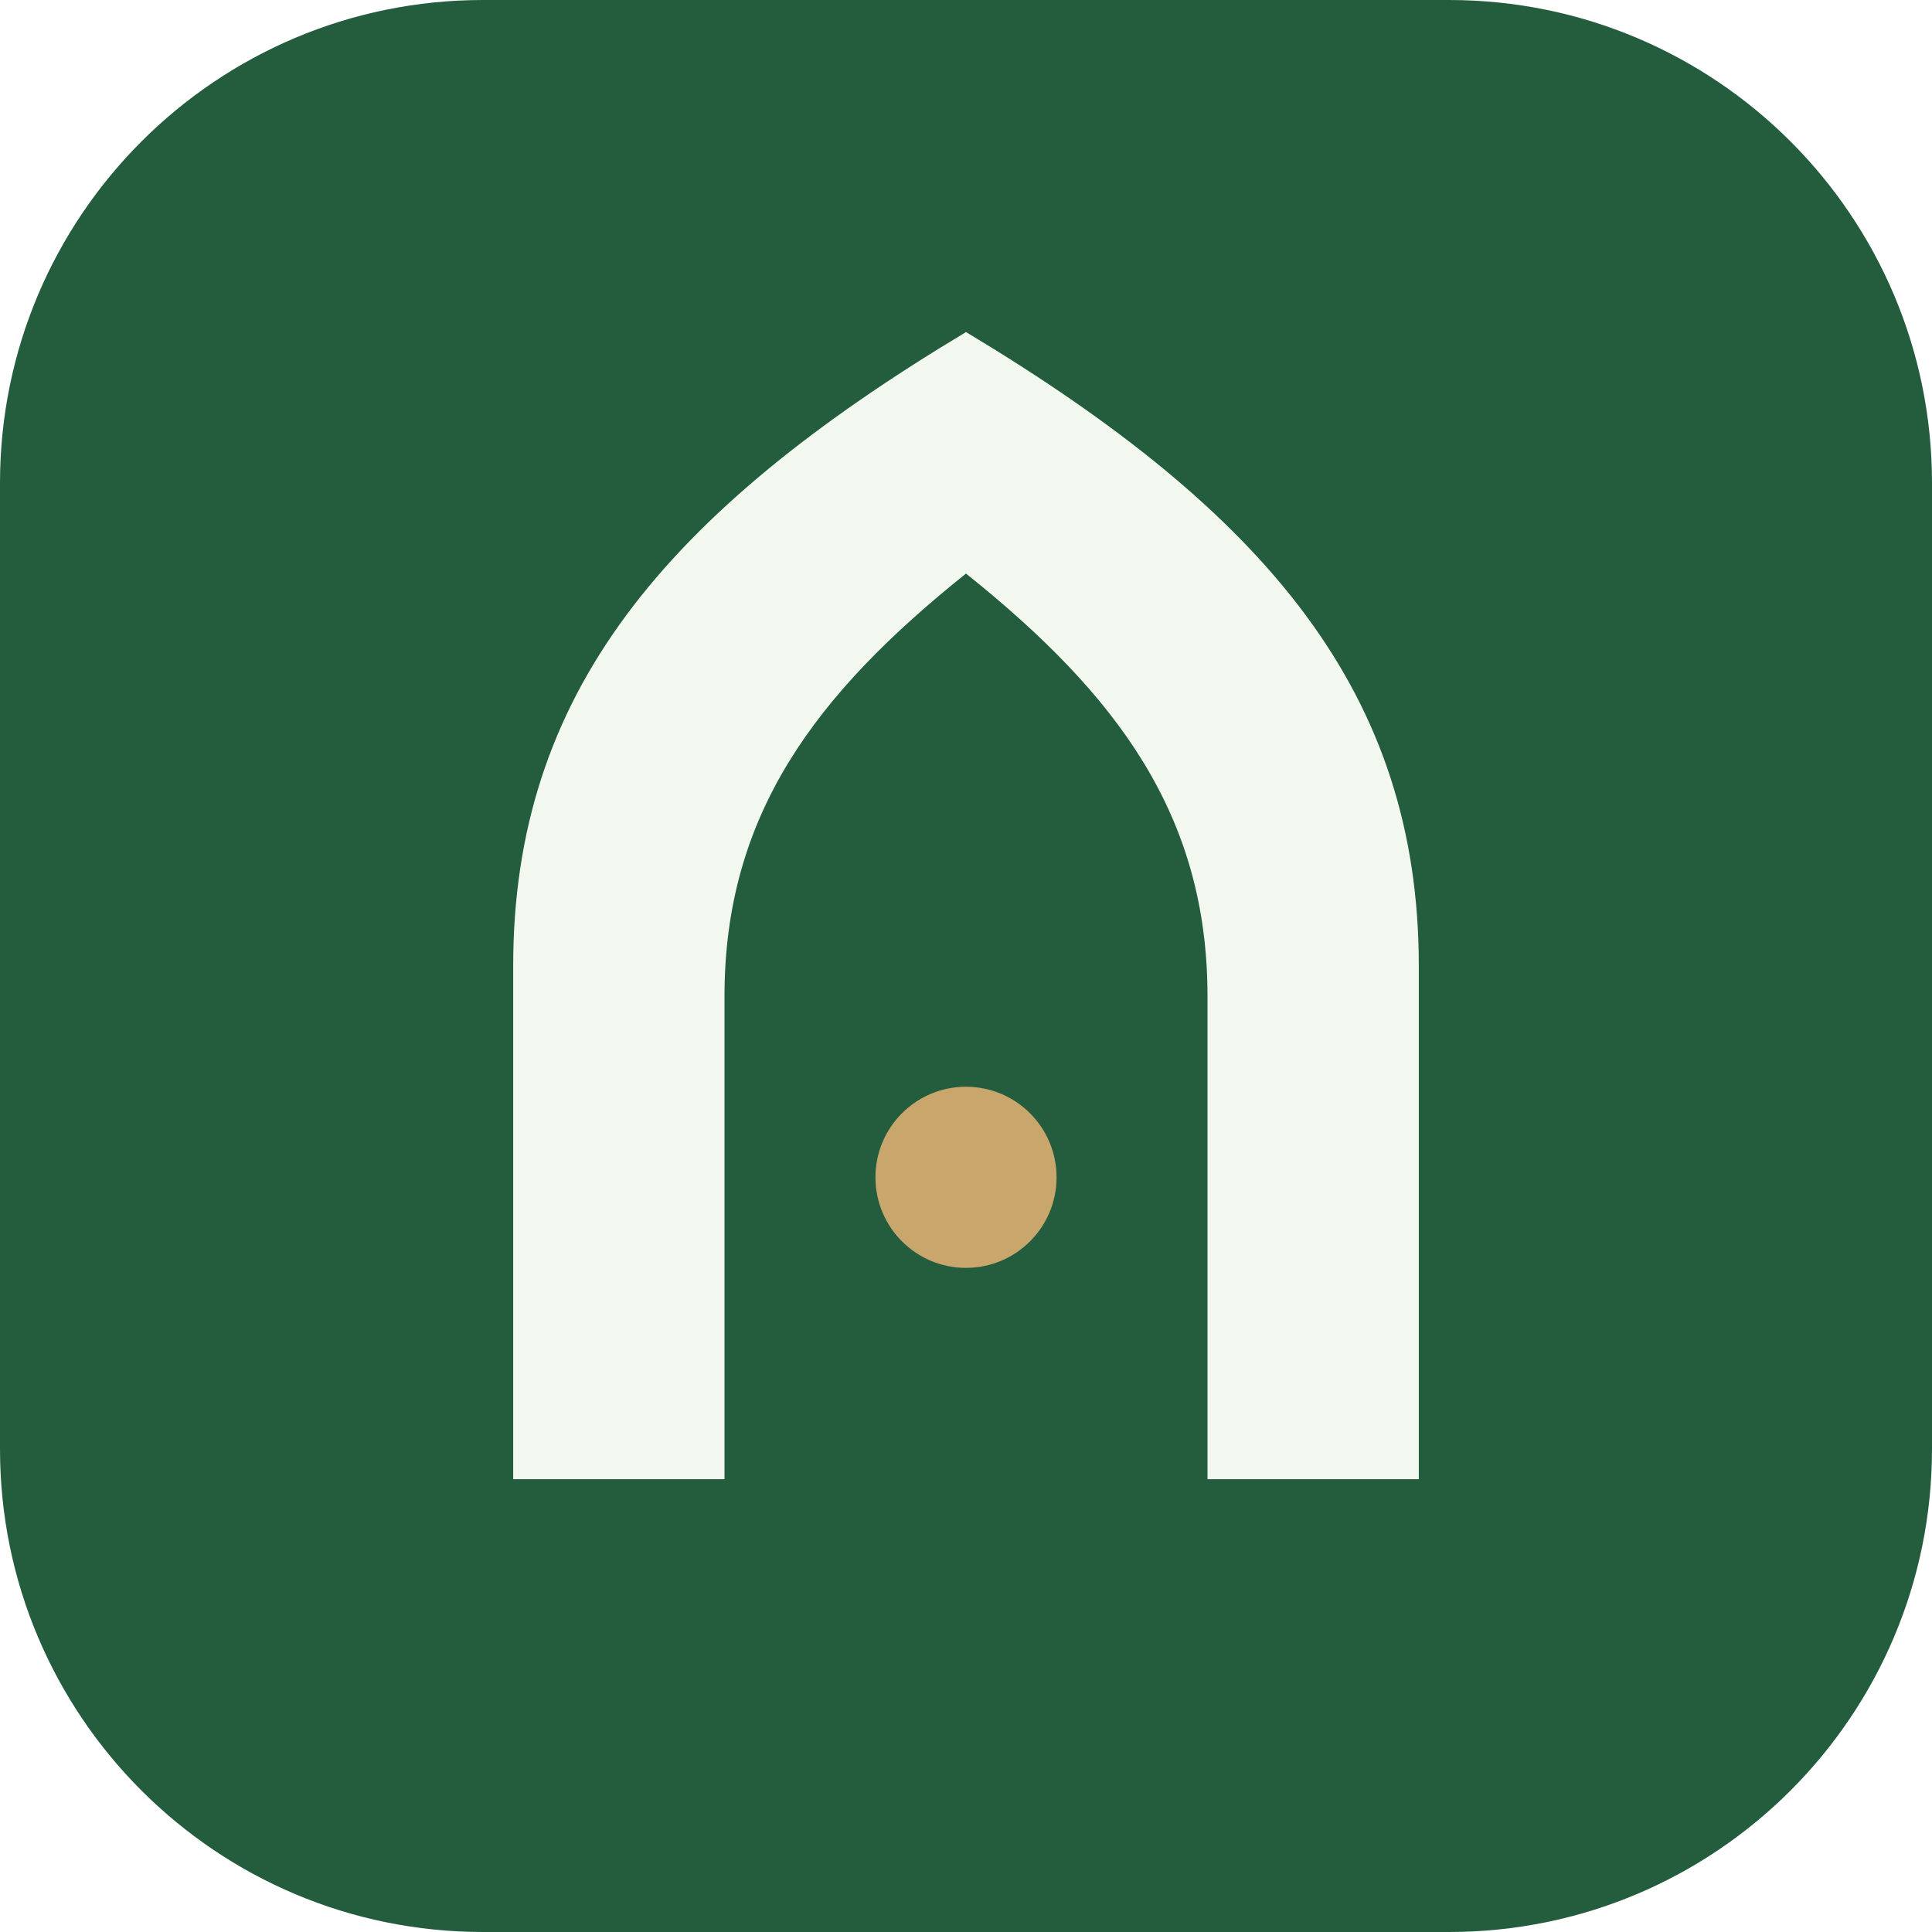
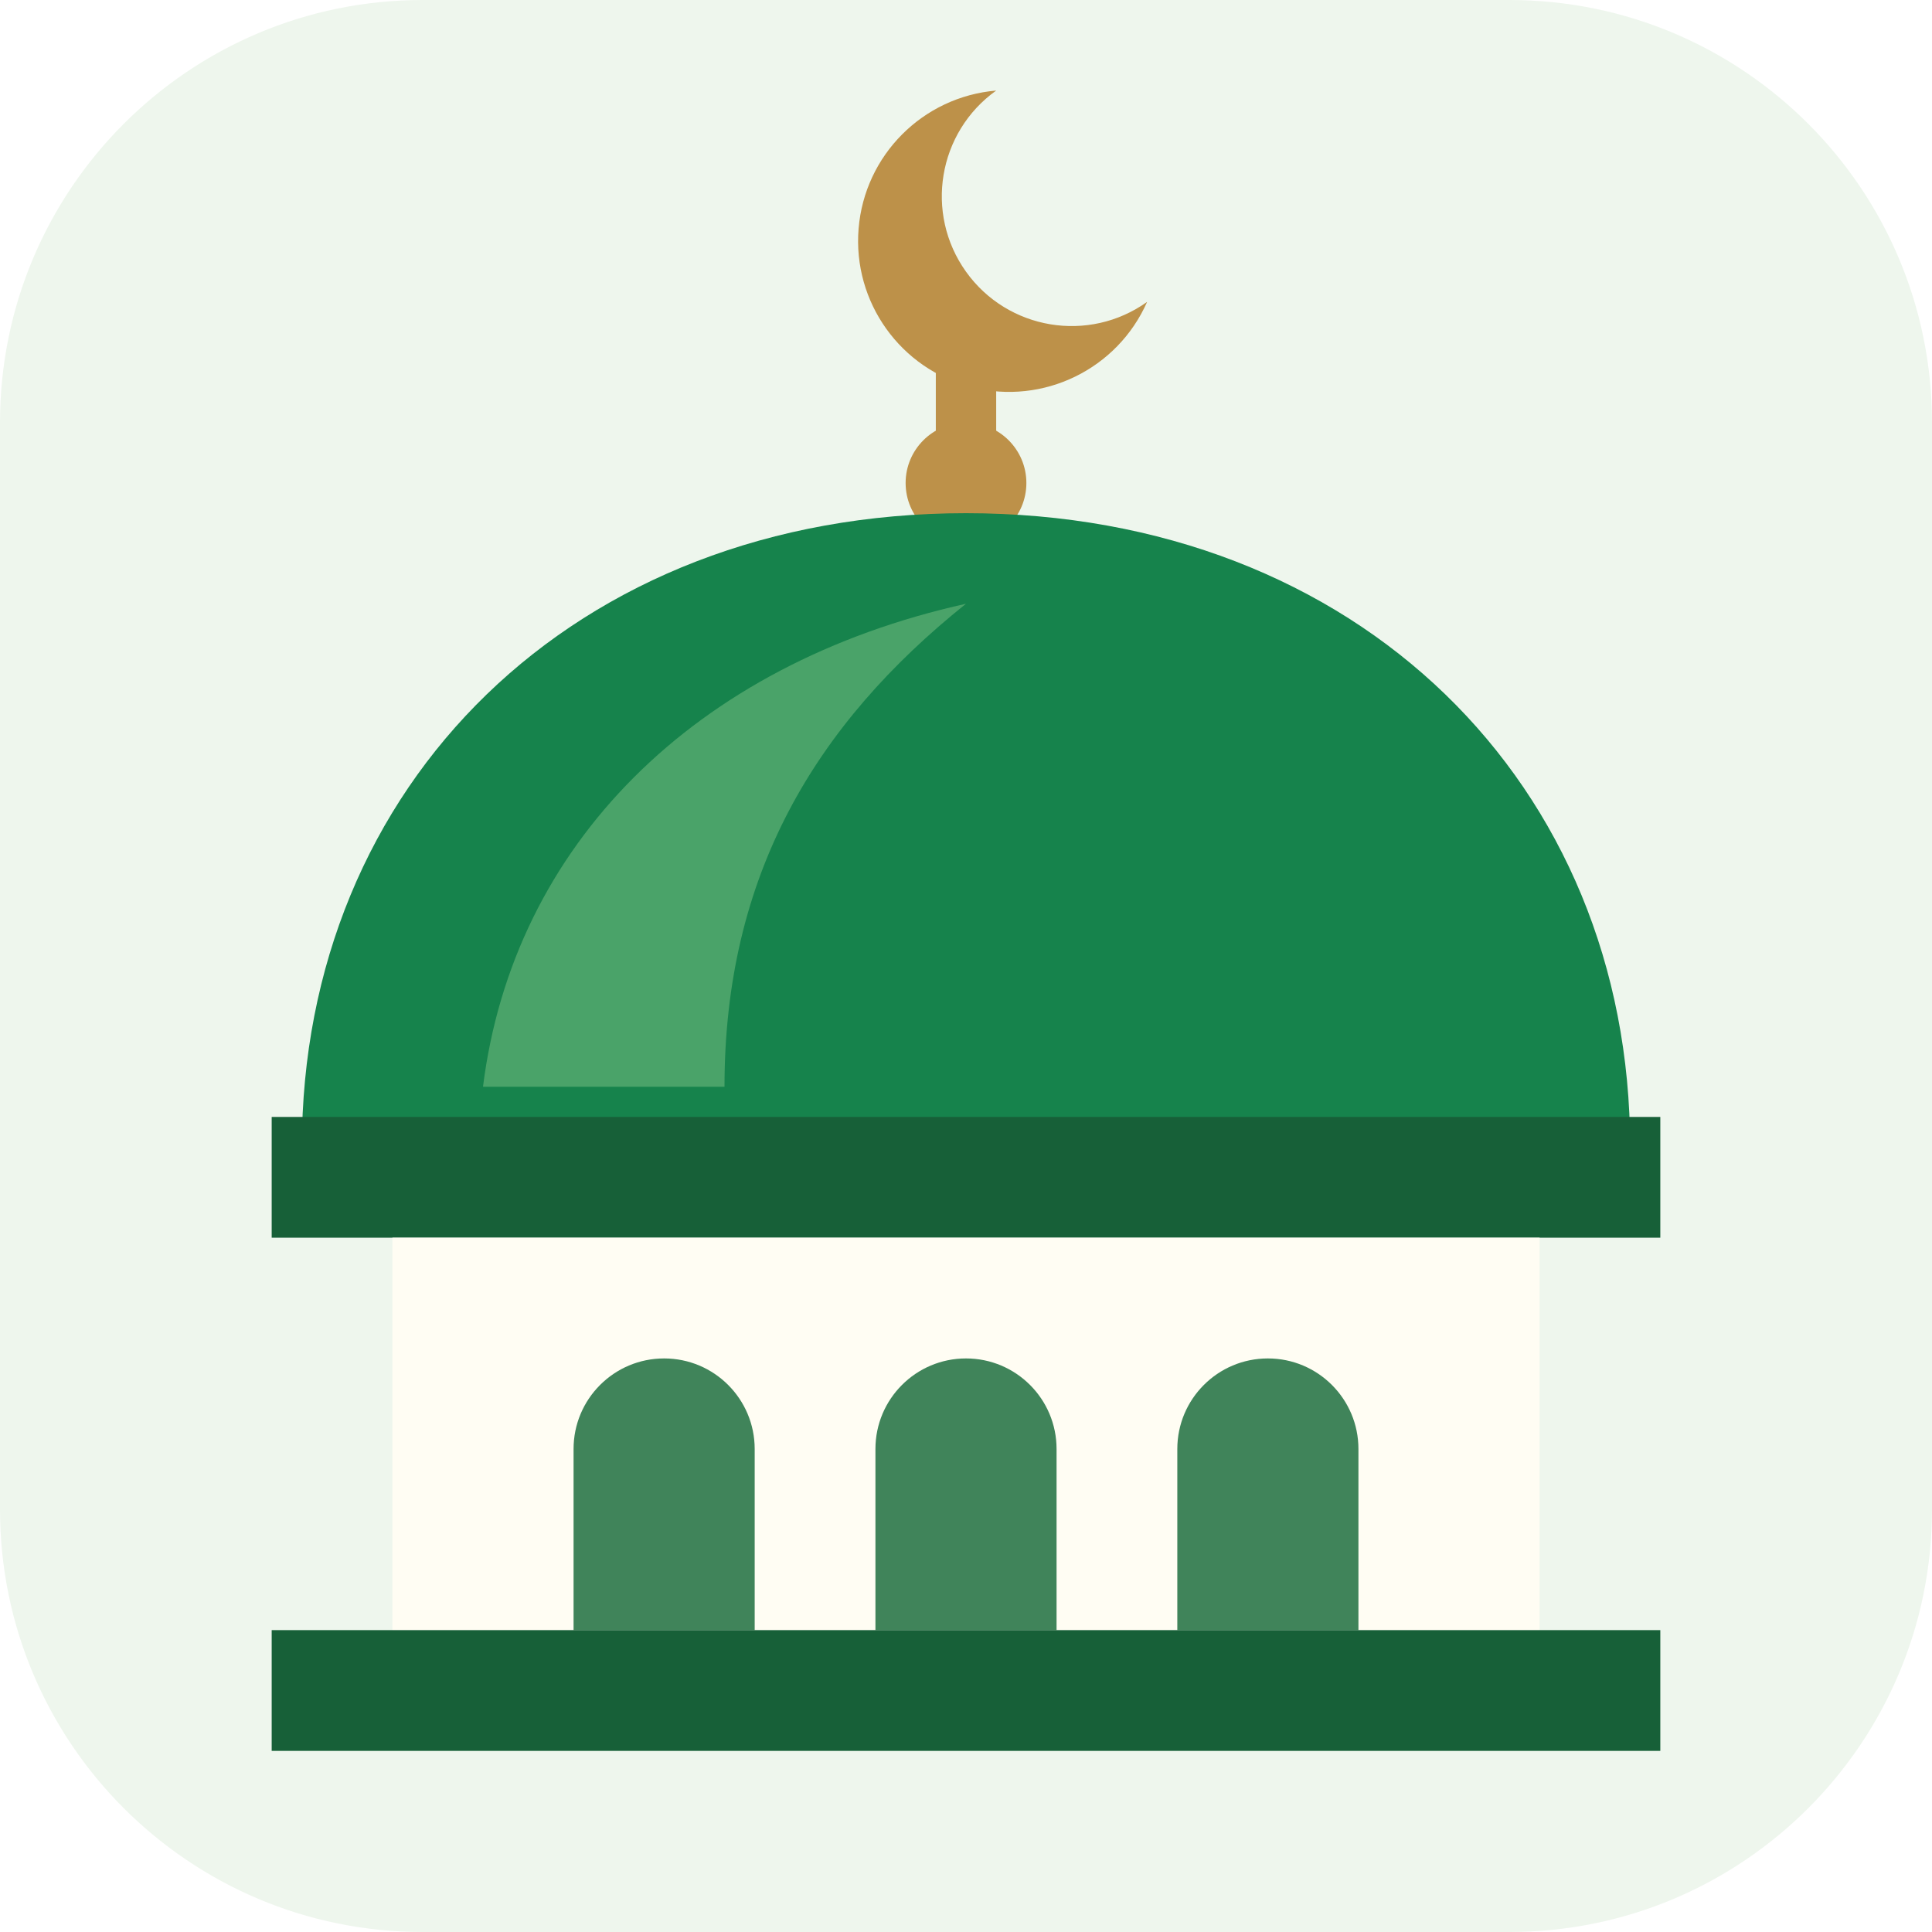
<svg xmlns="http://www.w3.org/2000/svg" viewBox="0 0 64 64">
-   <rect width="64" height="64" rx="16" fill="#245c3e" />
-   <path d="M17 49V32c0-9 5-15 15-21 10 6 15 12 15 21v17h-7V33c0-6-3-10-8-14-5 4-8 8-8 14v16z" fill="#f2f8ef" />
-   <circle cx="32" cy="39" r="3" fill="#c9a66b" />
+   <rect width="64" height="64" rx="14" fill="#eef6ed" />
+   <path d="M33 3a5 5 0 1 0 5 7 4 4 0 0 1-5-7z" fill="#bd9149" />
+   <path d="M31 12h2v7h-2z" fill="#bd9149" />
+   <circle cx="32" cy="16" r="2" fill="#bd9149" />
+   <path d="M10 38c0-12 9-21 22-21s22 9 22 21z" fill="#16834c" />
+   <path d="M16 36c1-8 7-14 16-16-5 4-8 9-8 16z" fill="#57ab70" opacity=".8" />
+   <path d="M9 37h46v4H9z" fill="#176038" />
+   <path d="M13 41h38v14H13z" fill="#fffdf3" />
+   <path d="M19 54v-6a3 3 0 0 1 6 0v6zm10 0v-6a3 3 0 0 1 6 0v6zm10 0v-6a3 3 0 0 1 6 0v6z" fill="#40845a" />
+   <path d="M9 54h46v4H9z" fill="#176038" />
</svg>
